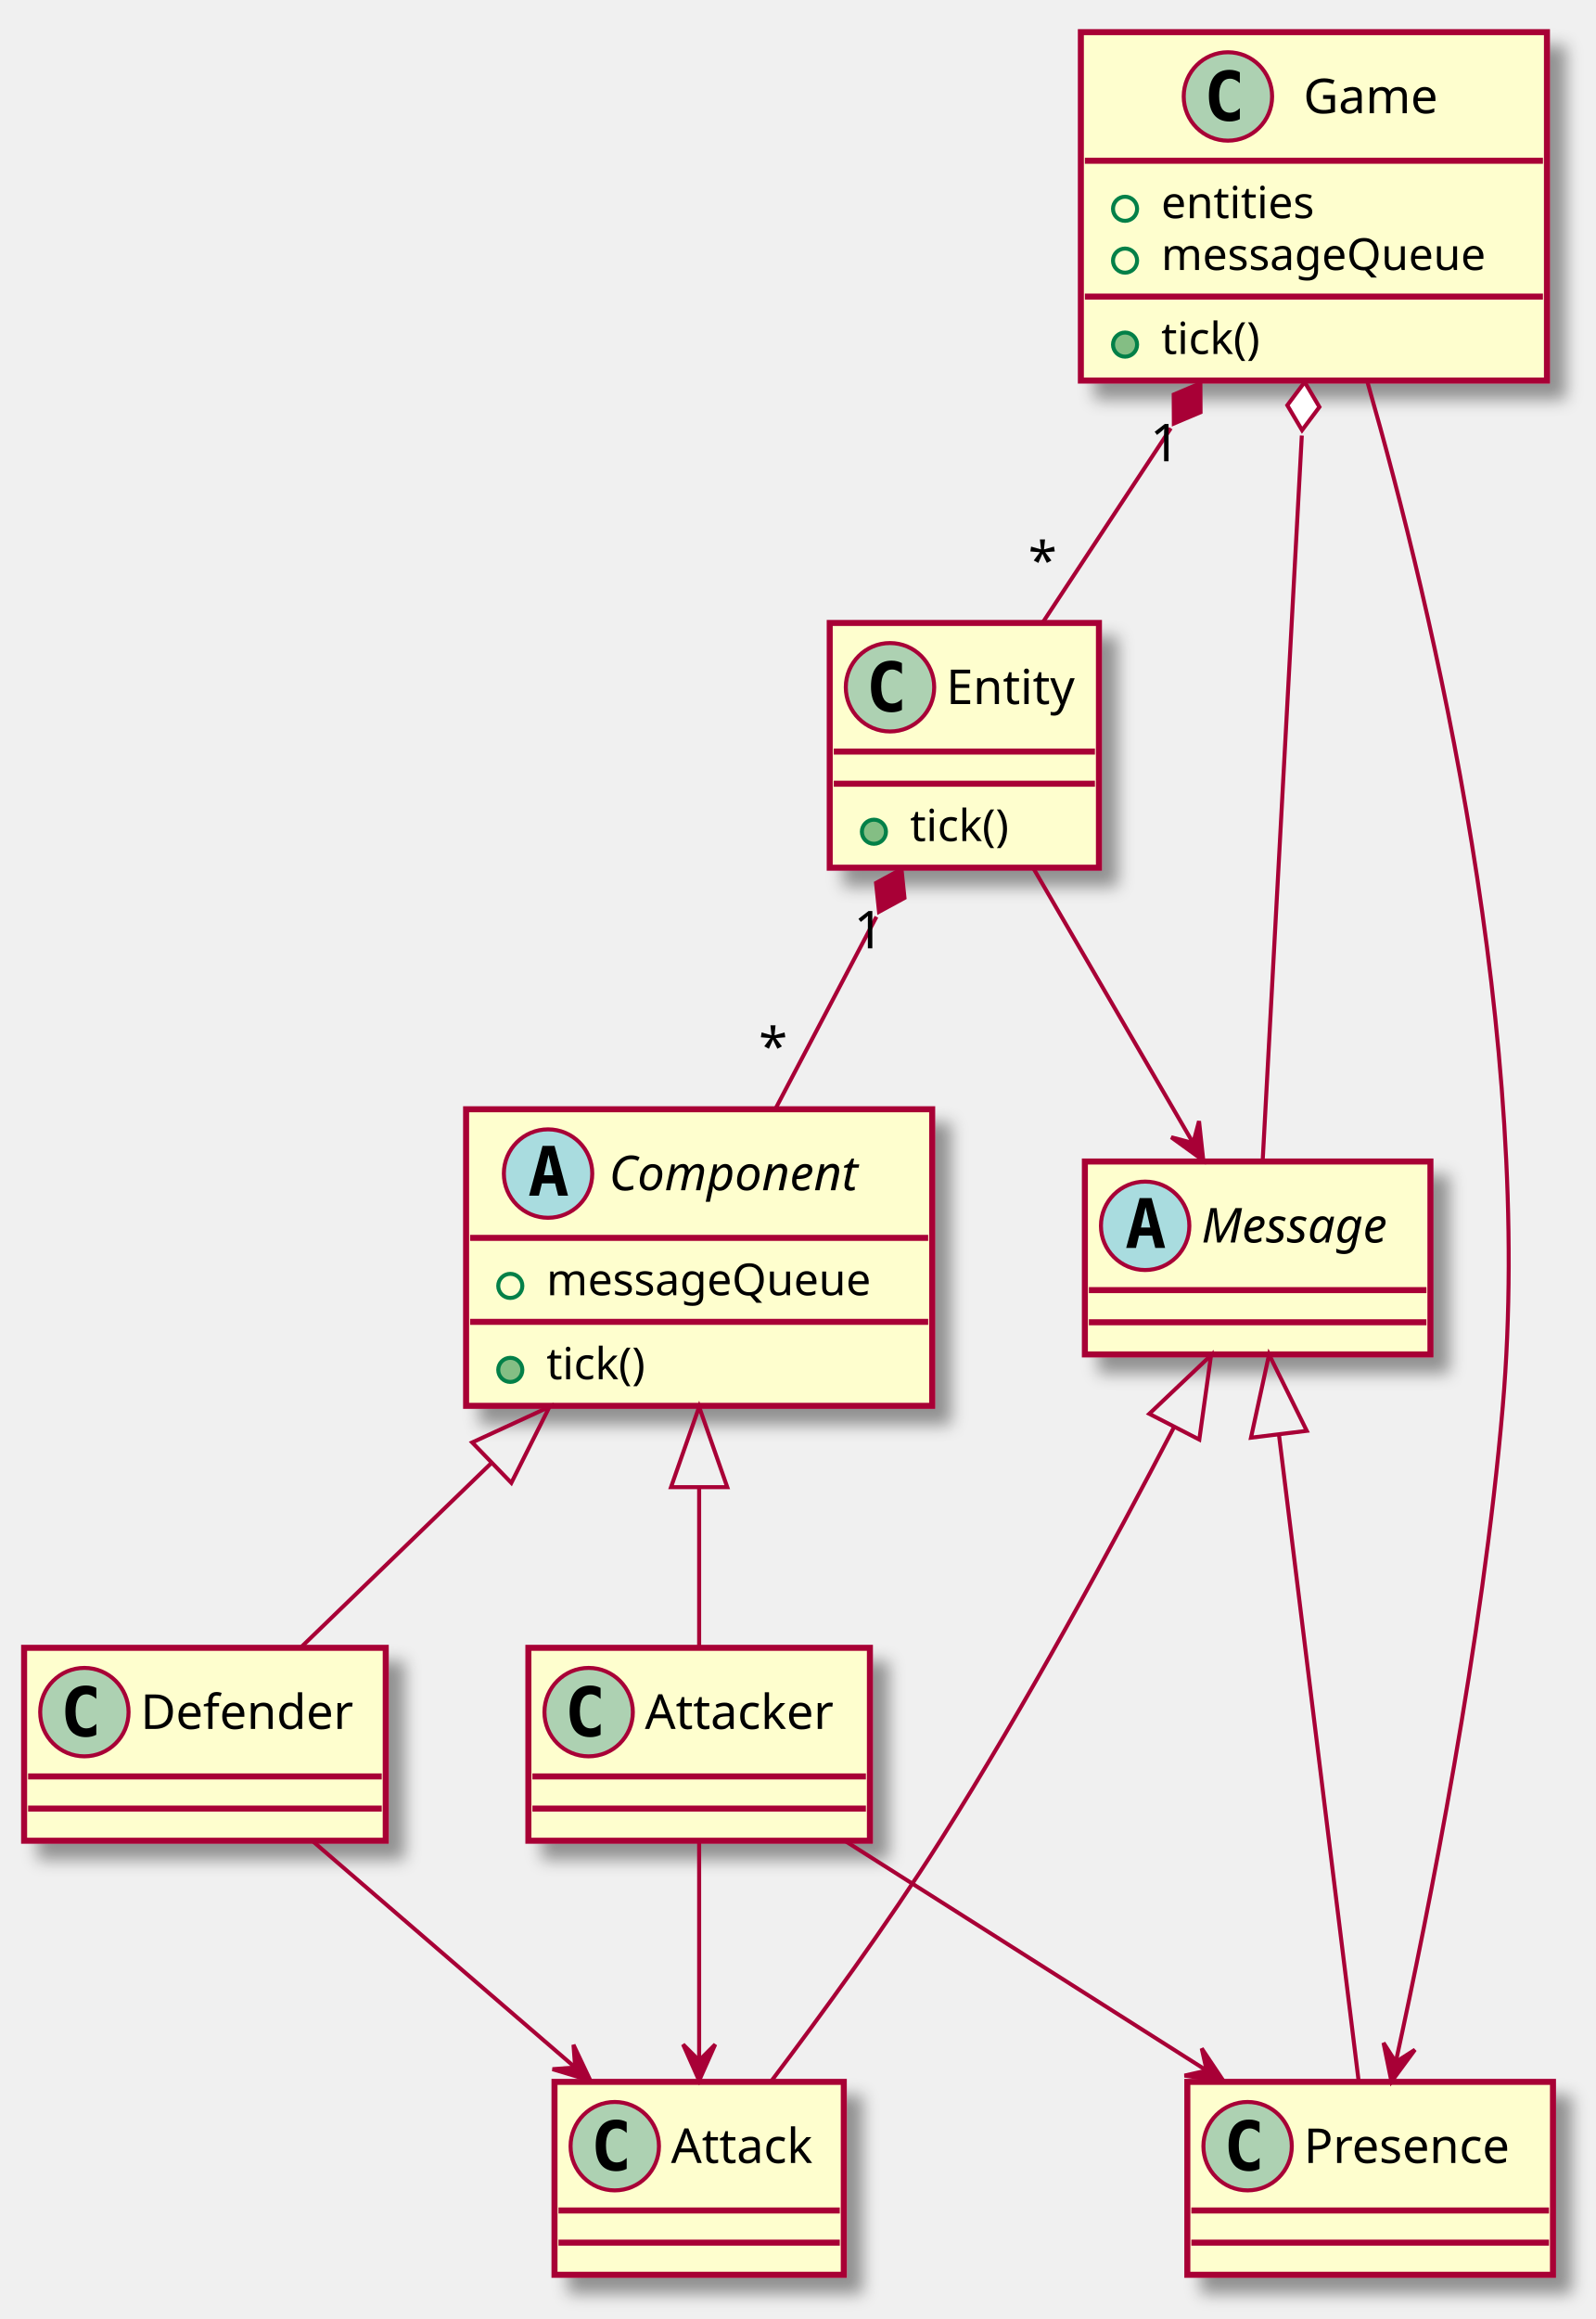
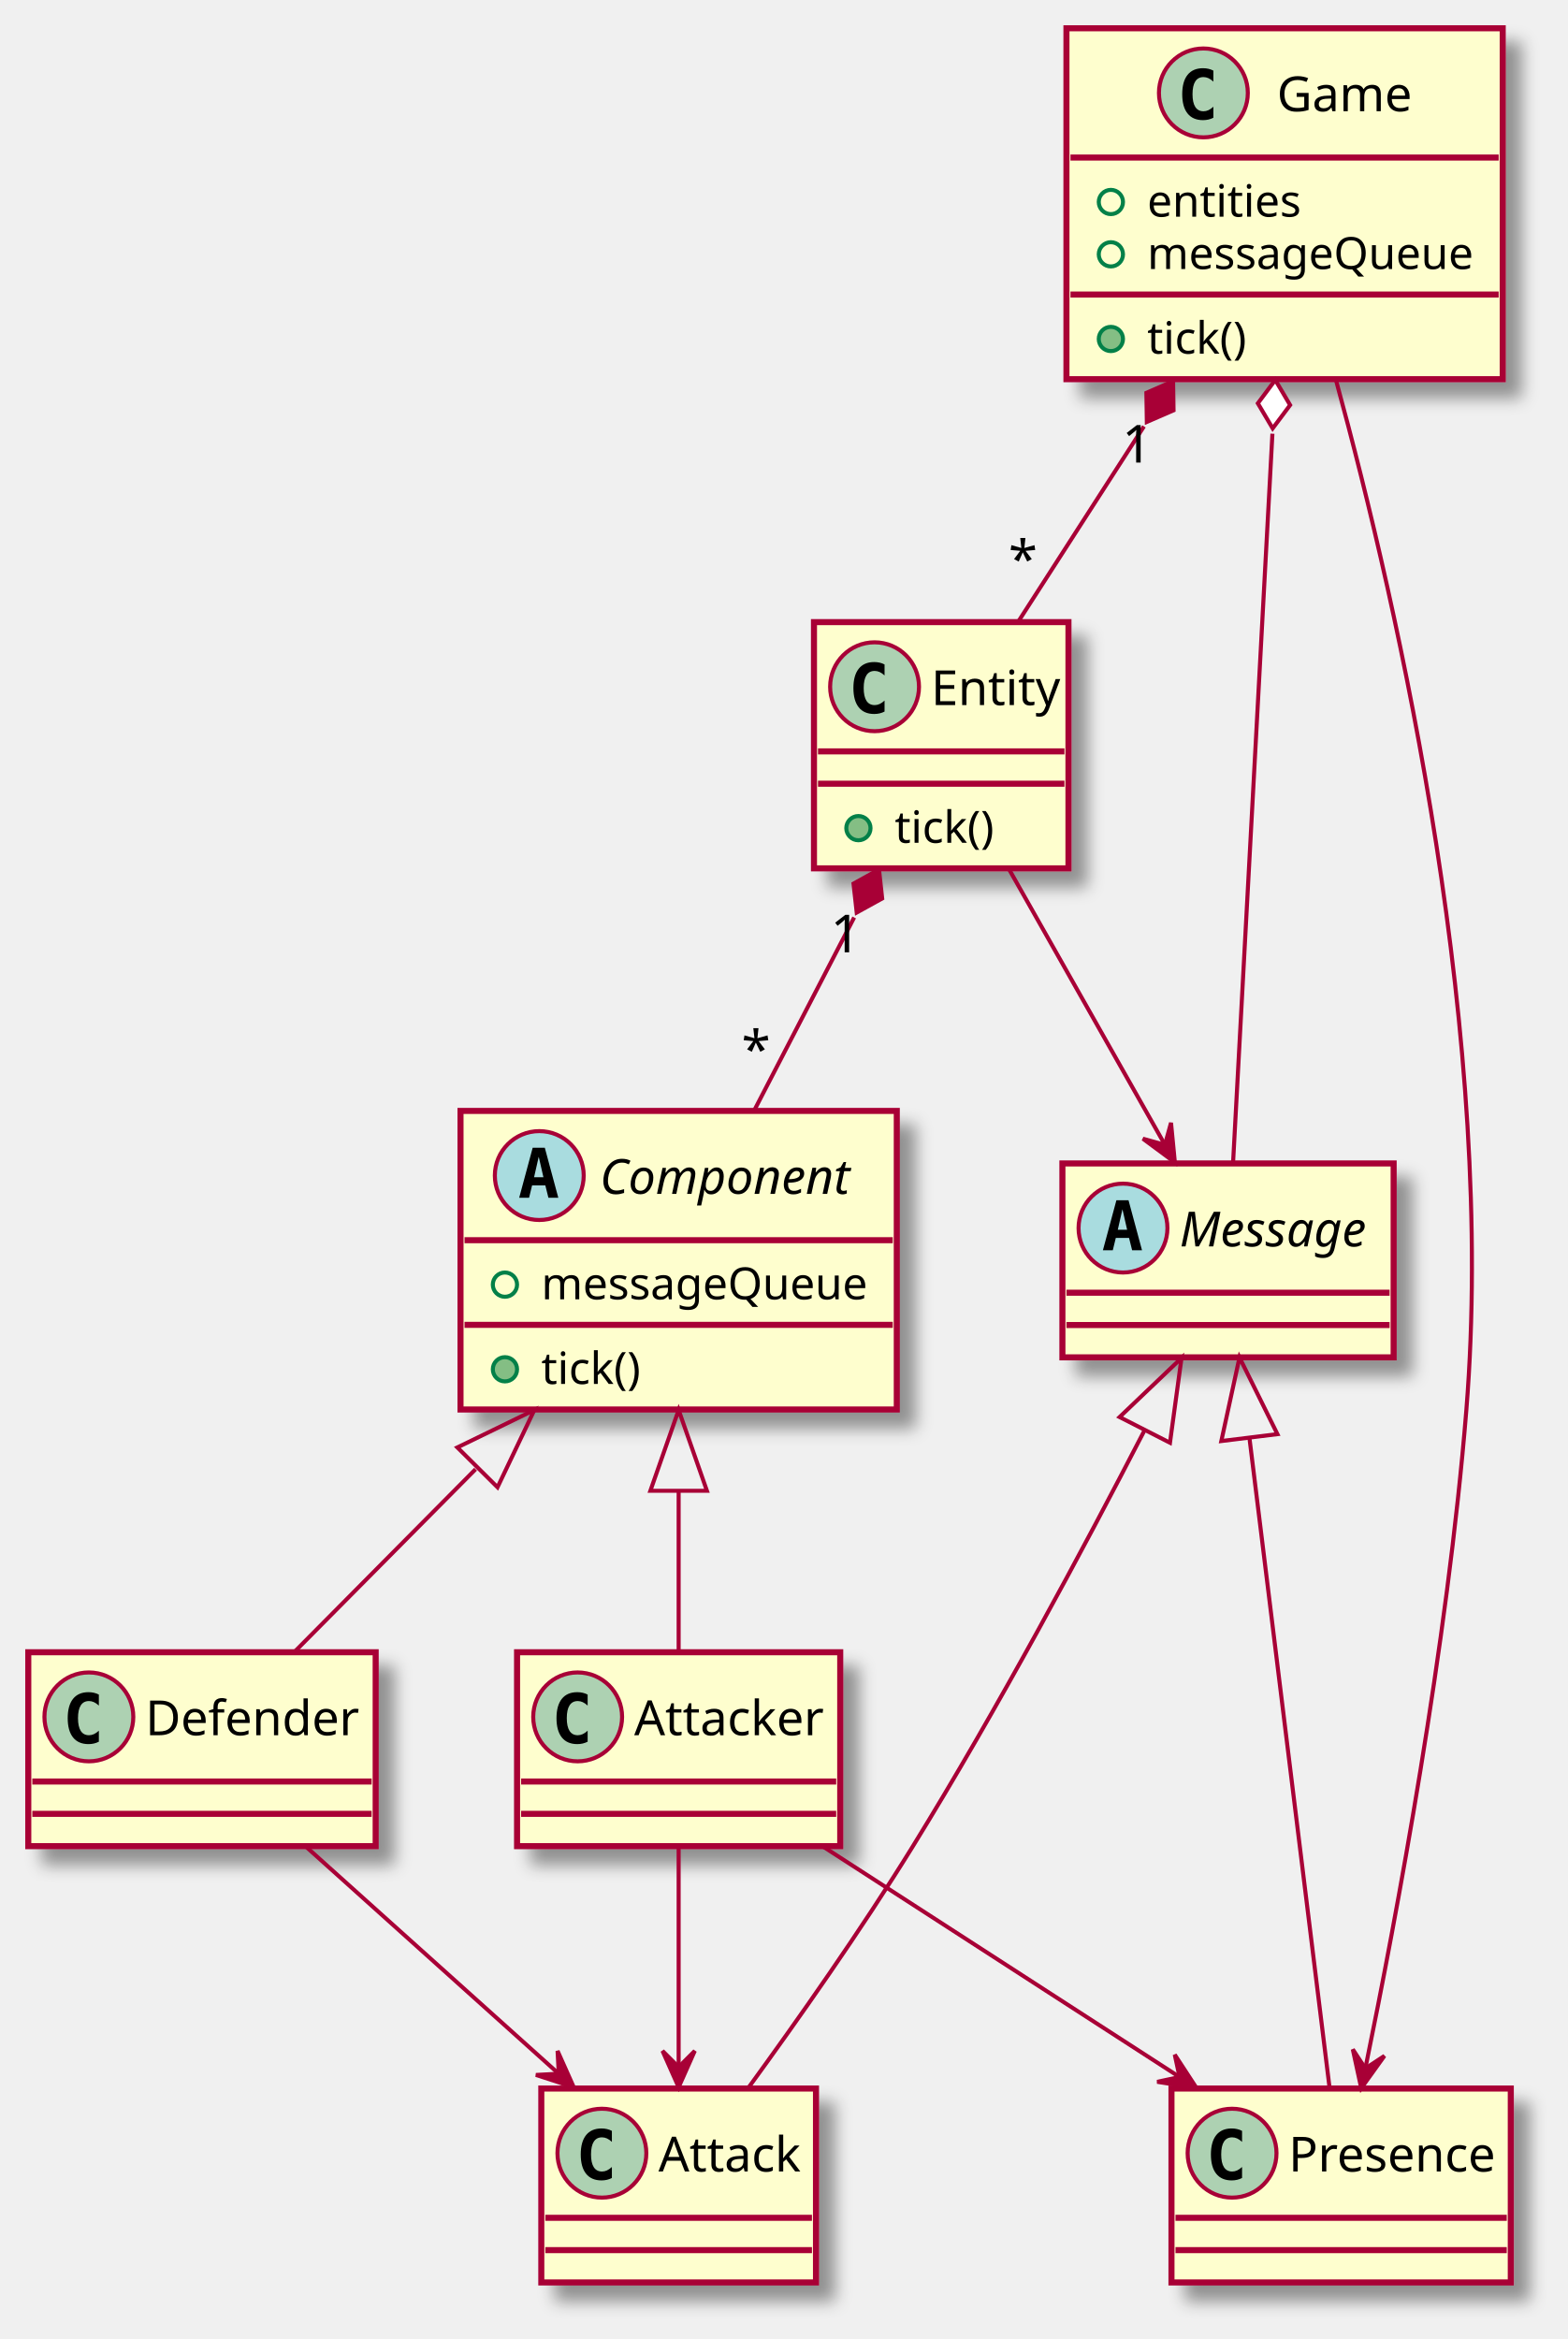
- <svg xmlns="http://www.w3.org/2000/svg" contentScriptType="application/ecmascript" contentStyleType="text/css" height="577px" preserveAspectRatio="none" style="width:397px;height:577px;" version="1.1" viewBox="0 0 397 577" width="397px" zoomAndPan="magnify">
+ <svg xmlns="http://www.w3.org/2000/svg" contentScriptType="application/ecmascript" contentStyleType="text/css" height="579px" preserveAspectRatio="none" style="width:388px;height:579px;" version="1.1" viewBox="0 0 388 579" width="388px" zoomAndPan="magnify">
  <defs>
    <filter height="300%" id="f1jtfks5a84w21" width="300%" x="-1" y="-1">
      <feGaussianBlur result="blurOut" stdDeviation="2.0" />
      <feColorMatrix in="blurOut" result="blurOut2" type="matrix" values="0 0 0 0 0 0 0 0 0 0 0 0 0 0 0 0 0 0 .4 0" />
      <feOffset dx="4.0" dy="4.0" in="blurOut2" result="blurOut3" />
      <feBlend in="SourceGraphic" in2="blurOut3" mode="normal" />
    </filter>
  </defs>
  <g>
-     <rect fill="#FEFECE" filter="url(#f1jtfks5a84w21)" height="60.896" id="Entity" style="stroke: #A80036; stroke-width: 1.5;" width="67" x="206.5" y="155" />
-     <ellipse cx="221.5" cy="171" fill="#ADD1B2" rx="11" ry="11" style="stroke: #A80036; stroke-width: 1.0;" />
-     <path d="M224.469,176.641 Q223.891,176.938 223.25,177.078 Q222.609,177.234 221.906,177.234 Q219.406,177.234 218.078,175.594 Q216.766,173.938 216.766,170.812 Q216.766,167.688 218.078,166.031 Q219.406,164.375 221.906,164.375 Q222.609,164.375 223.25,164.531 Q223.906,164.688 224.469,164.984 L224.469,167.703 Q223.844,167.125 223.25,166.859 Q222.656,166.578 222.031,166.578 Q220.688,166.578 220,167.656 Q219.312,168.719 219.312,170.812 Q219.312,172.906 220,173.984 Q220.688,175.047 222.031,175.047 Q222.656,175.047 223.25,174.781 Q223.844,174.5 224.469,173.922 L224.469,176.641 Z " />
-     <text fill="#000000" font-family="sans-serif" font-size="12" lengthAdjust="spacingAndGlyphs" textLength="35" x="235.5" y="175.181">Entity</text>
-     <line style="stroke: #A80036; stroke-width: 1.5;" x1="207.5" x2="272.5" y1="187" y2="187" />
-     <line style="stroke: #A80036; stroke-width: 1.5;" x1="207.5" x2="272.5" y1="195" y2="195" />
-     <ellipse cx="217.5" cy="206.948" fill="#84BE84" rx="3" ry="3" style="stroke: #038048; stroke-width: 1.0;" />
-     <text fill="#000000" font-family="sans-serif" font-size="11" lengthAdjust="spacingAndGlyphs" textLength="27" x="226.5" y="209.28">tick()</text>
-     <rect fill="#FEFECE" filter="url(#f1jtfks5a84w21)" height="73.792" id="Component" style="stroke: #A80036; stroke-width: 1.5;" width="116" x="116" y="276" />
-     <ellipse cx="136.4" cy="292" fill="#A9DCDF" rx="11" ry="11" style="stroke: #A80036; stroke-width: 1.0;" />
-     <path d="M136.509,287.344 L135.353,292.422 L137.681,292.422 L136.509,287.344 Z M135.025,285.109 L138.009,285.109 L141.369,297.5 L138.916,297.5 L138.15,294.438 L134.869,294.438 L134.119,297.5 L131.681,297.5 L135.025,285.109 Z " />
-     <text fill="#000000" font-family="sans-serif" font-size="12" font-style="italic" lengthAdjust="spacingAndGlyphs" textLength="72" x="151.6" y="296.154">Component</text>
-     <line style="stroke: #A80036; stroke-width: 1.5;" x1="117" x2="231" y1="308" y2="308" />
-     <ellipse cx="127" cy="319.948" fill="none" rx="3" ry="3" style="stroke: #038048; stroke-width: 1.0;" />
-     <text fill="#000000" font-family="sans-serif" font-size="11" lengthAdjust="spacingAndGlyphs" textLength="90" x="136" y="322.28">messageQueue</text>
-     <line style="stroke: #A80036; stroke-width: 1.5;" x1="117" x2="231" y1="328.896" y2="328.896" />
-     <ellipse cx="127" cy="340.844" fill="#84BE84" rx="3" ry="3" style="stroke: #038048; stroke-width: 1.0;" />
-     <text fill="#000000" font-family="sans-serif" font-size="11" lengthAdjust="spacingAndGlyphs" textLength="27" x="136" y="343.176">tick()</text>
-     <rect fill="#FEFECE" filter="url(#f1jtfks5a84w21)" height="86.688" id="Game" style="stroke: #A80036; stroke-width: 1.5;" width="116" x="269" y="8" />
-     <ellipse cx="305.6" cy="24" fill="#ADD1B2" rx="11" ry="11" style="stroke: #A80036; stroke-width: 1.0;" />
-     <path d="M308.569,29.641 Q307.991,29.938 307.35,30.078 Q306.709,30.234 306.006,30.234 Q303.506,30.234 302.178,28.594 Q300.866,26.938 300.866,23.812 Q300.866,20.688 302.178,19.031 Q303.506,17.375 306.006,17.375 Q306.709,17.375 307.35,17.531 Q308.006,17.688 308.569,17.984 L308.569,20.703 Q307.944,20.125 307.35,19.859 Q306.756,19.578 306.131,19.578 Q304.788,19.578 304.1,20.656 Q303.413,21.719 303.413,23.812 Q303.413,25.906 304.1,26.984 Q304.788,28.047 306.131,28.047 Q306.756,28.047 307.35,27.781 Q307.944,27.5 308.569,26.922 L308.569,29.641 Z " />
-     <text fill="#000000" font-family="sans-serif" font-size="12" lengthAdjust="spacingAndGlyphs" textLength="36" x="324.4" y="28.181">Game</text>
-     <line style="stroke: #A80036; stroke-width: 1.5;" x1="270" x2="384" y1="40" y2="40" />
-     <ellipse cx="280" cy="51.948" fill="none" rx="3" ry="3" style="stroke: #038048; stroke-width: 1.0;" />
-     <text fill="#000000" font-family="sans-serif" font-size="11" lengthAdjust="spacingAndGlyphs" textLength="42" x="289" y="54.28">entities</text>
-     <ellipse cx="280" cy="64.844" fill="none" rx="3" ry="3" style="stroke: #038048; stroke-width: 1.0;" />
-     <text fill="#000000" font-family="sans-serif" font-size="11" lengthAdjust="spacingAndGlyphs" textLength="90" x="289" y="67.176">messageQueue</text>
-     <line style="stroke: #A80036; stroke-width: 1.5;" x1="270" x2="384" y1="73.792" y2="73.792" />
-     <ellipse cx="280" cy="85.74" fill="#84BE84" rx="3" ry="3" style="stroke: #038048; stroke-width: 1.0;" />
-     <text fill="#000000" font-family="sans-serif" font-size="11" lengthAdjust="spacingAndGlyphs" textLength="27" x="289" y="88.072">tick()</text>
-     <rect fill="#FEFECE" filter="url(#f1jtfks5a84w21)" height="48" id="Attacker" style="stroke: #A80036; stroke-width: 1.5;" width="85" x="131.5" y="410" />
-     <ellipse cx="146.5" cy="426" fill="#ADD1B2" rx="11" ry="11" style="stroke: #A80036; stroke-width: 1.0;" />
-     <path d="M149.469,431.641 Q148.891,431.938 148.25,432.078 Q147.609,432.234 146.906,432.234 Q144.406,432.234 143.078,430.594 Q141.766,428.938 141.766,425.812 Q141.766,422.688 143.078,421.031 Q144.406,419.375 146.906,419.375 Q147.609,419.375 148.25,419.531 Q148.906,419.688 149.469,419.984 L149.469,422.703 Q148.844,422.125 148.25,421.859 Q147.656,421.578 147.031,421.578 Q145.688,421.578 145,422.656 Q144.312,423.719 144.312,425.812 Q144.312,427.906 145,428.984 Q145.688,430.047 147.031,430.047 Q147.656,430.047 148.25,429.781 Q148.844,429.5 149.469,428.922 L149.469,431.641 Z " />
-     <text fill="#000000" font-family="sans-serif" font-size="12" lengthAdjust="spacingAndGlyphs" textLength="53" x="160.5" y="430.181">Attacker</text>
-     <line style="stroke: #A80036; stroke-width: 1.5;" x1="132.5" x2="215.5" y1="442" y2="442" />
-     <line style="stroke: #A80036; stroke-width: 1.5;" x1="132.5" x2="215.5" y1="450" y2="450" />
-     <rect fill="#FEFECE" filter="url(#f1jtfks5a84w21)" height="48" id="Defender" style="stroke: #A80036; stroke-width: 1.5;" width="90" x="6" y="410" />
-     <ellipse cx="21" cy="426" fill="#ADD1B2" rx="11" ry="11" style="stroke: #A80036; stroke-width: 1.0;" />
-     <path d="M23.969,431.641 Q23.391,431.938 22.75,432.078 Q22.109,432.234 21.406,432.234 Q18.906,432.234 17.578,430.594 Q16.266,428.938 16.266,425.812 Q16.266,422.688 17.578,421.031 Q18.906,419.375 21.406,419.375 Q22.109,419.375 22.75,419.531 Q23.406,419.688 23.969,419.984 L23.969,422.703 Q23.344,422.125 22.75,421.859 Q22.156,421.578 21.531,421.578 Q20.188,421.578 19.5,422.656 Q18.812,423.719 18.812,425.812 Q18.812,427.906 19.5,428.984 Q20.188,430.047 21.531,430.047 Q22.156,430.047 22.75,429.781 Q23.344,429.5 23.969,428.922 L23.969,431.641 Z " />
-     <text fill="#000000" font-family="sans-serif" font-size="12" lengthAdjust="spacingAndGlyphs" textLength="58" x="35" y="430.181">Defender</text>
-     <line style="stroke: #A80036; stroke-width: 1.5;" x1="7" x2="95" y1="442" y2="442" />
-     <line style="stroke: #A80036; stroke-width: 1.5;" x1="7" x2="95" y1="450" y2="450" />
-     <rect fill="#FEFECE" filter="url(#f1jtfks5a84w21)" height="48" id="Message" style="stroke: #A80036; stroke-width: 1.5;" width="86" x="270" y="289" />
-     <ellipse cx="285" cy="305" fill="#A9DCDF" rx="11" ry="11" style="stroke: #A80036; stroke-width: 1.0;" />
-     <path d="M285.109,300.344 L283.953,305.422 L286.281,305.422 L285.109,300.344 Z M283.625,298.109 L286.609,298.109 L289.969,310.5 L287.516,310.5 L286.75,307.438 L283.469,307.438 L282.719,310.5 L280.281,310.5 L283.625,298.109 Z " />
-     <text fill="#000000" font-family="sans-serif" font-size="12" font-style="italic" lengthAdjust="spacingAndGlyphs" textLength="54" x="299" y="309.154">Message</text>
-     <line style="stroke: #A80036; stroke-width: 1.5;" x1="271" x2="355" y1="321" y2="321" />
-     <line style="stroke: #A80036; stroke-width: 1.5;" x1="271" x2="355" y1="329" y2="329" />
-     <rect fill="#FEFECE" filter="url(#f1jtfks5a84w21)" height="48" id="Attack" style="stroke: #A80036; stroke-width: 1.5;" width="72" x="138" y="518" />
-     <ellipse cx="153" cy="534" fill="#ADD1B2" rx="11" ry="11" style="stroke: #A80036; stroke-width: 1.0;" />
-     <path d="M155.969,539.641 Q155.391,539.938 154.75,540.078 Q154.109,540.234 153.406,540.234 Q150.906,540.234 149.578,538.594 Q148.266,536.938 148.266,533.812 Q148.266,530.688 149.578,529.031 Q150.906,527.375 153.406,527.375 Q154.109,527.375 154.75,527.531 Q155.406,527.688 155.969,527.984 L155.969,530.703 Q155.344,530.125 154.75,529.859 Q154.156,529.578 153.531,529.578 Q152.188,529.578 151.5,530.656 Q150.812,531.719 150.812,533.812 Q150.812,535.906 151.5,536.984 Q152.188,538.047 153.531,538.047 Q154.156,538.047 154.75,537.781 Q155.344,537.5 155.969,536.922 L155.969,539.641 Z " />
-     <text fill="#000000" font-family="sans-serif" font-size="12" lengthAdjust="spacingAndGlyphs" textLength="40" x="167" y="538.181">Attack</text>
-     <line style="stroke: #A80036; stroke-width: 1.5;" x1="139" x2="209" y1="550" y2="550" />
-     <line style="stroke: #A80036; stroke-width: 1.5;" x1="139" x2="209" y1="558" y2="558" />
-     <rect fill="#FEFECE" filter="url(#f1jtfks5a84w21)" height="48" id="Presence" style="stroke: #A80036; stroke-width: 1.5;" width="91" x="295.5" y="518" />
-     <ellipse cx="310.5" cy="534" fill="#ADD1B2" rx="11" ry="11" style="stroke: #A80036; stroke-width: 1.0;" />
-     <path d="M313.469,539.641 Q312.891,539.938 312.25,540.078 Q311.609,540.234 310.906,540.234 Q308.406,540.234 307.078,538.594 Q305.766,536.938 305.766,533.812 Q305.766,530.688 307.078,529.031 Q308.406,527.375 310.906,527.375 Q311.609,527.375 312.25,527.531 Q312.906,527.688 313.469,527.984 L313.469,530.703 Q312.844,530.125 312.25,529.859 Q311.656,529.578 311.031,529.578 Q309.688,529.578 309,530.656 Q308.312,531.719 308.312,533.812 Q308.312,535.906 309,536.984 Q309.688,538.047 311.031,538.047 Q311.656,538.047 312.25,537.781 Q312.844,537.5 313.469,536.922 L313.469,539.641 Z " />
-     <text fill="#000000" font-family="sans-serif" font-size="12" lengthAdjust="spacingAndGlyphs" textLength="59" x="324.5" y="538.181">Presence</text>
-     <line style="stroke: #A80036; stroke-width: 1.5;" x1="296.5" x2="385.5" y1="550" y2="550" />
-     <line style="stroke: #A80036; stroke-width: 1.5;" x1="296.5" x2="385.5" y1="558" y2="558" />
-     <path d="M174,370.07 C174,384.12 174,398.43 174,409.85 " fill="none" id="Component-Attacker" style="stroke: #A80036; stroke-width: 1.0;" />
-     <polygon fill="none" points="167,370.03,174,350.03,181,370.03,167,370.03" style="stroke: #A80036; stroke-width: 1.0;" />
-     <path d="M122.35,363.97 C105.88,379.9 88.44,396.77 74.93,409.85 " fill="none" id="Component-Defender" style="stroke: #A80036; stroke-width: 1.0;" />
-     <polygon fill="none" points="117.52,358.9,136.76,350.03,127.26,368.96,117.52,358.9" style="stroke: #A80036; stroke-width: 1.0;" />
-     <path d="M323.99,108.36 C320.95,164.56 316.43,248.51 314.25,288.8 " fill="none" id="Game-Message" style="stroke: #A80036; stroke-width: 1.0;" />
-     <polygon fill="#FFFFFF" points="324.7,95.06,320.383,100.836,324.054,107.043,328.371,101.267,324.7,95.06" style="stroke: #A80036; stroke-width: 1.0;" />
-     <path d="M257.3,216.24 C269.29,236.86 285.16,264.13 296.88,284.29 " fill="none" id="Entity-Message" style="stroke: #A80036; stroke-width: 1.0;" />
-     <polygon fill="#A80036" points="299.47,288.74,298.408,278.949,296.959,284.416,291.491,282.967,299.47,288.74" style="stroke: #A80036; stroke-width: 1.0;" />
-     <path d="M218.12,228.11 C210.01,243.52 200.9,260.86 193.06,275.76 " fill="none" id="Entity-Component" style="stroke: #A80036; stroke-width: 1.0;" />
-     <polygon fill="#A80036" points="224.36,216.24,218.027,219.688,218.773,226.86,225.107,223.412,224.36,216.24" style="stroke: #A80036; stroke-width: 1.0;" />
-     <text fill="#000000" font-family="sans-serif" font-size="13" lengthAdjust="spacingAndGlyphs" textLength="8" x="212.493" y="235.952">1</text>
-     <text fill="#000000" font-family="sans-serif" font-size="13" lengthAdjust="spacingAndGlyphs" textLength="7" x="188.832" y="264.98">*</text>
-     <path d="M291.38,106.55 C280.51,123.04 268.97,140.55 259.58,154.79 " fill="none" id="Game-Entity" style="stroke: #A80036; stroke-width: 1.0;" />
-     <polygon fill="#A80036" points="298.75,95.36,292.108,98.168,292.145,105.379,298.787,102.571,298.75,95.36" style="stroke: #A80036; stroke-width: 1.0;" />
-     <text fill="#000000" font-family="sans-serif" font-size="13" lengthAdjust="spacingAndGlyphs" textLength="8" x="286.215" y="114.771">1</text>
-     <text fill="#000000" font-family="sans-serif" font-size="13" lengthAdjust="spacingAndGlyphs" textLength="7" x="255.897" y="144.094">*</text>
-     <path d="M292.18,355.11 C276.97,384.35 255.34,424.26 234,458 C220.79,478.89 204.24,501.56 191.87,517.93 " fill="none" id="Message-Attack" style="stroke: #A80036; stroke-width: 1.0;" />
-     <polygon fill="none" points="286.03,351.78,301.4,337.2,298.48,358.19,286.03,351.78" style="stroke: #A80036; stroke-width: 1.0;" />
-     <path d="M318.32,357.1 C324.21,404.9 333.51,480.24 338.15,517.92 " fill="none" id="Message-Presence" style="stroke: #A80036; stroke-width: 1.0;" />
-     <polygon fill="none" points="311.34,357.72,315.84,337.02,325.23,356.01,311.34,357.72" style="stroke: #A80036; stroke-width: 1.0;" />
-     <path d="M340.35,95.13 C356.84,152.68 381.84,258.57 374,350 C369,408.32 355.56,475.57 347.46,512.69 " fill="none" id="Game-Presence" style="stroke: #A80036; stroke-width: 1.0;" />
-     <polygon fill="#A80036" points="346.3,517.94,352.14,510.009,347.374,513.057,344.327,508.291,346.3,517.94" style="stroke: #A80036; stroke-width: 1.0;" />
-     <path d="M210.24,458 C236.73,474.82 272.7,497.65 300.21,515.11 " fill="none" id="Attacker-Presence" style="stroke: #A80036; stroke-width: 1.0;" />
-     <polygon fill="#A80036" points="304.55,517.86,299.078,509.671,300.323,515.189,294.805,516.435,304.55,517.86" style="stroke: #A80036; stroke-width: 1.0;" />
-     <path d="M174,458 C174,474 174,495.45 174,512.53 " fill="none" id="Attacker-Attack" style="stroke: #A80036; stroke-width: 1.0;" />
-     <polygon fill="#A80036" points="174,517.68,178,508.68,174,512.68,170,508.68,174,517.68" style="stroke: #A80036; stroke-width: 1.0;" />
-     <path d="M77.69,458 C96.9,474.55 122.86,496.93 142.99,514.28 " fill="none" id="Defender-Attack" style="stroke: #A80036; stroke-width: 1.0;" />
-     <polygon fill="#A80036" points="146.94,517.68,142.726,508.778,143.15,514.419,137.509,514.842,146.94,517.68" style="stroke: #A80036; stroke-width: 1.0;" />
+     <rect codeLine="1" fill="#FEFECE" filter="url(#f1jtfks5a84w21)" height="60.955" id="Entity" style="stroke: #A80036; stroke-width: 1.5;" width="63" x="201.5" y="154" />
+     <ellipse cx="216.5" cy="170" fill="#ADD1B2" rx="11" ry="11" style="stroke: #A80036; stroke-width: 1.0;" />
+     <path d="M218.973,176.143 Q218.392,176.442 217.753,176.591 Q217.114,176.741 216.408,176.741 Q213.901,176.741 212.582,175.089 Q211.262,173.437 211.262,170.316 Q211.262,167.186 212.582,165.535 Q213.901,163.883 216.408,163.883 Q217.114,163.883 217.761,164.032 Q218.409,164.182 218.973,164.481 L218.973,167.203 Q218.342,166.622 217.749,166.352 Q217.155,166.083 216.524,166.083 Q215.18,166.083 214.495,167.149 Q213.81,168.216 213.81,170.316 Q213.81,172.408 214.495,173.474 Q215.18,174.541 216.524,174.541 Q217.155,174.541 217.749,174.271 Q218.342,174.001 218.973,173.42 Z " fill="#000000" />
+     <text fill="#000000" font-family="sans-serif" font-size="12" lengthAdjust="spacingAndGlyphs" textLength="31" x="230.5" y="174.535">Entity</text>
+     <line style="stroke: #A80036; stroke-width: 1.5;" x1="202.5" x2="263.5" y1="186" y2="186" />
+     <line style="stroke: #A80036; stroke-width: 1.5;" x1="202.5" x2="263.5" y1="194" y2="194" />
+     <ellipse cx="212.5" cy="205" fill="#84BE84" rx="3" ry="3" style="stroke: #038048; stroke-width: 1.0;" />
+     <text fill="#000000" font-family="sans-serif" font-size="11" lengthAdjust="spacingAndGlyphs" textLength="27" x="221.5" y="208.635">tick()</text>
+     <rect codeLine="4" fill="#FEFECE" filter="url(#f1jtfks5a84w21)" height="73.91" id="Component" style="stroke: #A80036; stroke-width: 1.5;" width="108" x="114" y="275" />
+     <ellipse cx="133.5" cy="291" fill="#A9DCDF" rx="11" ry="11" style="stroke: #A80036; stroke-width: 1.0;" />
+     <path d="M133.363,286.348 L132.209,291.42 L134.525,291.42 Z M131.869,284.107 L134.866,284.107 L138.211,296.5 L135.762,296.5 L134.999,293.437 L131.72,293.437 L130.973,296.5 L128.524,296.5 Z " fill="#000000" />
+     <text fill="#000000" font-family="sans-serif" font-size="12" font-style="italic" lengthAdjust="spacingAndGlyphs" textLength="66" x="148.5" y="295.535">Component</text>
+     <line style="stroke: #A80036; stroke-width: 1.5;" x1="115" x2="221" y1="307" y2="307" />
+     <ellipse cx="125" cy="318" fill="none" rx="3" ry="3" style="stroke: #038048; stroke-width: 1.0;" />
+     <text fill="#000000" font-family="sans-serif" font-size="11" lengthAdjust="spacingAndGlyphs" textLength="82" x="134" y="321.635">messageQueue</text>
+     <line style="stroke: #A80036; stroke-width: 1.5;" x1="115" x2="221" y1="327.955" y2="327.955" />
+     <ellipse cx="125" cy="338.955" fill="#84BE84" rx="3" ry="3" style="stroke: #038048; stroke-width: 1.0;" />
+     <text fill="#000000" font-family="sans-serif" font-size="11" lengthAdjust="spacingAndGlyphs" textLength="27" x="134" y="342.59">tick()</text>
+     <rect codeLine="9" fill="#FEFECE" filter="url(#f1jtfks5a84w21)" height="86.865" id="Game" style="stroke: #A80036; stroke-width: 1.5;" width="108" x="264" y="7" />
+     <ellipse cx="297.9" cy="23" fill="#ADD1B2" rx="11" ry="11" style="stroke: #A80036; stroke-width: 1.0;" />
+     <path d="M300.373,29.143 Q299.792,29.442 299.153,29.591 Q298.514,29.741 297.808,29.741 Q295.301,29.741 293.981,28.089 Q292.662,26.437 292.662,23.316 Q292.662,20.186 293.981,18.535 Q295.301,16.883 297.808,16.883 Q298.514,16.883 299.161,17.032 Q299.809,17.182 300.373,17.48 L300.373,20.203 Q299.742,19.622 299.149,19.352 Q298.555,19.082 297.924,19.082 Q296.58,19.082 295.895,20.149 Q295.21,21.216 295.21,23.316 Q295.21,25.408 295.895,26.474 Q296.58,27.541 297.924,27.541 Q298.555,27.541 299.149,27.271 Q299.742,27.002 300.373,26.42 Z " fill="#000000" />
+     <text fill="#000000" font-family="sans-serif" font-size="12" lengthAdjust="spacingAndGlyphs" textLength="34" x="316.1" y="27.535">Game</text>
+     <line style="stroke: #A80036; stroke-width: 1.5;" x1="265" x2="371" y1="39" y2="39" />
+     <ellipse cx="275" cy="50" fill="none" rx="3" ry="3" style="stroke: #038048; stroke-width: 1.0;" />
+     <text fill="#000000" font-family="sans-serif" font-size="11" lengthAdjust="spacingAndGlyphs" textLength="39" x="284" y="53.635">entities</text>
+     <ellipse cx="275" cy="62.955" fill="none" rx="3" ry="3" style="stroke: #038048; stroke-width: 1.0;" />
+     <text fill="#000000" font-family="sans-serif" font-size="11" lengthAdjust="spacingAndGlyphs" textLength="82" x="284" y="66.59">messageQueue</text>
+     <line style="stroke: #A80036; stroke-width: 1.5;" x1="265" x2="371" y1="72.91" y2="72.91" />
+     <ellipse cx="275" cy="83.91" fill="#84BE84" rx="3" ry="3" style="stroke: #038048; stroke-width: 1.0;" />
+     <text fill="#000000" font-family="sans-serif" font-size="11" lengthAdjust="spacingAndGlyphs" textLength="27" x="284" y="87.545">tick()</text>
+     <rect fill="#FEFECE" filter="url(#f1jtfks5a84w21)" height="48" id="Attacker" style="stroke: #A80036; stroke-width: 1.5;" width="80" x="128" y="409" />
+     <ellipse cx="143" cy="425" fill="#ADD1B2" rx="11" ry="11" style="stroke: #A80036; stroke-width: 1.0;" />
+     <path d="M145.473,431.143 Q144.892,431.442 144.253,431.591 Q143.614,431.741 142.908,431.741 Q140.401,431.741 139.082,430.089 Q137.762,428.437 137.762,425.316 Q137.762,422.187 139.082,420.535 Q140.401,418.883 142.908,418.883 Q143.614,418.883 144.261,419.032 Q144.909,419.182 145.473,419.481 L145.473,422.203 Q144.842,421.622 144.249,421.352 Q143.655,421.082 143.024,421.082 Q141.68,421.082 140.995,422.149 Q140.31,423.216 140.31,425.316 Q140.31,427.408 140.995,428.474 Q141.68,429.541 143.024,429.541 Q143.655,429.541 144.249,429.271 Q144.842,429.002 145.473,428.42 Z " fill="#000000" />
+     <text fill="#000000" font-family="sans-serif" font-size="12" lengthAdjust="spacingAndGlyphs" textLength="48" x="157" y="429.535">Attacker</text>
+     <line style="stroke: #A80036; stroke-width: 1.5;" x1="129" x2="207" y1="441" y2="441" />
+     <line style="stroke: #A80036; stroke-width: 1.5;" x1="129" x2="207" y1="449" y2="449" />
+     <rect fill="#FEFECE" filter="url(#f1jtfks5a84w21)" height="48" id="Defender" style="stroke: #A80036; stroke-width: 1.5;" width="86" x="7" y="409" />
+     <ellipse cx="22" cy="425" fill="#ADD1B2" rx="11" ry="11" style="stroke: #A80036; stroke-width: 1.0;" />
+     <path d="M24.473,431.143 Q23.892,431.442 23.253,431.591 Q22.614,431.741 21.908,431.741 Q19.401,431.741 18.081,430.089 Q16.762,428.437 16.762,425.316 Q16.762,422.187 18.081,420.535 Q19.401,418.883 21.908,418.883 Q22.614,418.883 23.261,419.032 Q23.909,419.182 24.473,419.481 L24.473,422.203 Q23.842,421.622 23.249,421.352 Q22.655,421.082 22.024,421.082 Q20.68,421.082 19.995,422.149 Q19.31,423.216 19.31,425.316 Q19.31,427.408 19.995,428.474 Q20.68,429.541 22.024,429.541 Q22.655,429.541 23.249,429.271 Q23.842,429.002 24.473,428.42 Z " fill="#000000" />
+     <text fill="#000000" font-family="sans-serif" font-size="12" lengthAdjust="spacingAndGlyphs" textLength="54" x="36" y="429.535">Defender</text>
+     <line style="stroke: #A80036; stroke-width: 1.5;" x1="8" x2="92" y1="441" y2="441" />
+     <line style="stroke: #A80036; stroke-width: 1.5;" x1="8" x2="92" y1="449" y2="449" />
+     <rect codeLine="20" fill="#FEFECE" filter="url(#f1jtfks5a84w21)" height="48" id="Message" style="stroke: #A80036; stroke-width: 1.5;" width="82" x="263" y="288" />
+     <ellipse cx="278" cy="304" fill="#A9DCDF" rx="11" ry="11" style="stroke: #A80036; stroke-width: 1.0;" />
+     <path d="M277.863,299.348 L276.709,304.42 L279.025,304.42 Z M276.369,297.107 L279.366,297.107 L282.711,309.5 L280.262,309.5 L279.498,306.437 L276.22,306.437 L275.473,309.5 L273.024,309.5 Z " fill="#000000" />
+     <text fill="#000000" font-family="sans-serif" font-size="12" font-style="italic" lengthAdjust="spacingAndGlyphs" textLength="50" x="292" y="308.535">Message</text>
+     <line style="stroke: #A80036; stroke-width: 1.5;" x1="264" x2="344" y1="320" y2="320" />
+     <line style="stroke: #A80036; stroke-width: 1.5;" x1="264" x2="344" y1="328" y2="328" />
+     <rect fill="#FEFECE" filter="url(#f1jtfks5a84w21)" height="48" id="Attack" style="stroke: #A80036; stroke-width: 1.5;" width="68" x="134" y="517" />
+     <ellipse cx="149" cy="533" fill="#ADD1B2" rx="11" ry="11" style="stroke: #A80036; stroke-width: 1.0;" />
+     <path d="M151.473,539.143 Q150.892,539.442 150.253,539.591 Q149.614,539.741 148.908,539.741 Q146.401,539.741 145.082,538.089 Q143.762,536.437 143.762,533.316 Q143.762,530.187 145.082,528.535 Q146.401,526.883 148.908,526.883 Q149.614,526.883 150.261,527.032 Q150.909,527.182 151.473,527.481 L151.473,530.203 Q150.842,529.622 150.249,529.352 Q149.655,529.082 149.024,529.082 Q147.68,529.082 146.995,530.149 Q146.31,531.216 146.31,533.316 Q146.31,535.408 146.995,536.474 Q147.68,537.541 149.024,537.541 Q149.655,537.541 150.249,537.271 Q150.842,537.001 151.473,536.42 Z " fill="#000000" />
+     <text fill="#000000" font-family="sans-serif" font-size="12" lengthAdjust="spacingAndGlyphs" textLength="36" x="163" y="537.535">Attack</text>
+     <line style="stroke: #A80036; stroke-width: 1.5;" x1="135" x2="201" y1="549" y2="549" />
+     <line style="stroke: #A80036; stroke-width: 1.5;" x1="135" x2="201" y1="557" y2="557" />
+     <rect fill="#FEFECE" filter="url(#f1jtfks5a84w21)" height="48" id="Presence" style="stroke: #A80036; stroke-width: 1.5;" width="84" x="290" y="517" />
+     <ellipse cx="305" cy="533" fill="#ADD1B2" rx="11" ry="11" style="stroke: #A80036; stroke-width: 1.0;" />
+     <path d="M307.473,539.143 Q306.892,539.442 306.253,539.591 Q305.614,539.741 304.908,539.741 Q302.401,539.741 301.082,538.089 Q299.762,536.437 299.762,533.316 Q299.762,530.187 301.082,528.535 Q302.401,526.883 304.908,526.883 Q305.614,526.883 306.261,527.032 Q306.909,527.182 307.473,527.481 L307.473,530.203 Q306.842,529.622 306.249,529.352 Q305.655,529.082 305.024,529.082 Q303.68,529.082 302.995,530.149 Q302.31,531.216 302.31,533.316 Q302.31,535.408 302.995,536.474 Q303.68,537.541 305.024,537.541 Q305.655,537.541 306.249,537.271 Q306.842,537.001 307.473,536.42 Z " fill="#000000" />
+     <text fill="#000000" font-family="sans-serif" font-size="12" lengthAdjust="spacingAndGlyphs" textLength="52" x="319" y="537.535">Presence</text>
+     <line style="stroke: #A80036; stroke-width: 1.5;" x1="291" x2="373" y1="549" y2="549" />
+     <line style="stroke: #A80036; stroke-width: 1.5;" x1="291" x2="373" y1="557" y2="557" />
+     <path codeLine="14" d="M168,369.07 C168,383.12 168,397.43 168,408.85 " fill="none" id="Component-backto-Attacker" style="stroke: #A80036; stroke-width: 1.0;" />
+     <polygon fill="none" points="161,369.03,168,349.03,175,369.03,161,369.03" style="stroke: #A80036; stroke-width: 1.0;" />
+     <path codeLine="15" d="M117.73,363.69 C102.14,379.41 85.72,395.97 72.95,408.85 " fill="none" id="Component-backto-Defender" style="stroke: #A80036; stroke-width: 1.0;" />
+     <polygon fill="none" points="113.22,358.3,132.28,349.03,123.16,368.16,113.22,358.3" style="stroke: #A80036; stroke-width: 1.0;" />
+     <path codeLine="16" d="M314.99,107.36 C311.95,163.56 307.43,247.51 305.25,287.8 " fill="none" id="Game-backto-Message" style="stroke: #A80036; stroke-width: 1.0;" />
+     <polygon fill="#FFFFFF" points="315.7,94.06,311.383,99.836,315.054,106.043,319.371,100.267,315.7,94.06" style="stroke: #A80036; stroke-width: 1.0;" />
+     <path codeLine="17" d="M249.83,215.24 C261.49,235.86 276.92,263.13 288.33,283.29 " fill="none" id="Entity-to-Message" style="stroke: #A80036; stroke-width: 1.0;" />
+     <polygon fill="#A80036" points="290.84,287.74,289.889,277.937,288.378,283.388,282.927,281.877,290.84,287.74" style="stroke: #A80036; stroke-width: 1.0;" />
+     <path codeLine="18" d="M211.45,227.11 C203.47,242.52 194.49,259.86 186.77,274.76 " fill="none" id="Entity-backto-Component" style="stroke: #A80036; stroke-width: 1.0;" />
+     <polygon fill="#A80036" points="217.6,215.24,211.287,218.725,212.076,225.893,218.389,222.408,217.6,215.24" style="stroke: #A80036; stroke-width: 1.0;" />
+     <text fill="#000000" font-family="sans-serif" font-size="13" lengthAdjust="spacingAndGlyphs" textLength="8" x="205.599" y="235.732">1</text>
+     <text fill="#000000" font-family="sans-serif" font-size="13" lengthAdjust="spacingAndGlyphs" textLength="6" x="183.579" y="264.395">*</text>
+     <path codeLine="19" d="M283.19,105.55 C272.58,122.04 261.3,139.55 252.13,153.79 " fill="none" id="Game-backto-Entity" style="stroke: #A80036; stroke-width: 1.0;" />
+     <polygon fill="#A80036" points="290.4,94.36,283.788,97.237,283.9,104.447,290.512,101.57,290.4,94.36" style="stroke: #A80036; stroke-width: 1.0;" />
+     <text fill="#000000" font-family="sans-serif" font-size="13" lengthAdjust="spacingAndGlyphs" textLength="8" x="277.759" y="114.505">1</text>
+     <text fill="#000000" font-family="sans-serif" font-size="13" lengthAdjust="spacingAndGlyphs" textLength="6" x="249.658" y="143.039">*</text>
+     <path codeLine="22" d="M283.35,354.03 C268.28,383.23 246.91,423.13 226,457 C213.16,477.79 197.17,500.47 185.23,516.86 " fill="none" id="Message-backto-Attack" style="stroke: #A80036; stroke-width: 1.0;" />
+     <polygon fill="none" points="277.16,350.78,292.49,336.15,289.63,357.14,277.16,350.78" style="stroke: #A80036; stroke-width: 1.0;" />
+     <path codeLine="23" d="M309.32,356.1 C315.21,403.9 324.51,479.24 329.15,516.92 " fill="none" id="Message-backto-Presence" style="stroke: #A80036; stroke-width: 1.0;" />
+     <polygon fill="none" points="302.34,356.72,306.84,336.02,316.23,355.01,302.34,356.72" style="stroke: #A80036; stroke-width: 1.0;" />
+     <path codeLine="25" d="M330.74,94.14 C346.48,151.71 370.37,257.62 363,349 C358.3,407.25 345.68,474.52 338.07,511.66 " fill="none" id="Game-to-Presence" style="stroke: #A80036; stroke-width: 1.0;" />
+     <polygon fill="#A80036" points="336.98,516.92,342.721,508.918,337.993,512.024,334.887,507.296,336.98,516.92" style="stroke: #A80036; stroke-width: 1.0;" />
+     <path codeLine="26" d="M203.59,457 C229.61,473.82 264.93,496.65 291.94,514.11 " fill="none" id="Attacker-to-Presence" style="stroke: #A80036; stroke-width: 1.0;" />
+     <polygon fill="#A80036" points="296.2,516.86,290.812,508.615,292.001,514.146,286.47,515.335,296.2,516.86" style="stroke: #A80036; stroke-width: 1.0;" />
+     <path codeLine="27" d="M168,457 C168,473 168,494.45 168,511.53 " fill="none" id="Attacker-to-Attack" style="stroke: #A80036; stroke-width: 1.0;" />
+     <polygon fill="#A80036" points="168,516.68,172,507.68,168,511.68,164,507.68,168,516.68" style="stroke: #A80036; stroke-width: 1.0;" />
+     <path codeLine="28" d="M75.6,457 C94.03,473.55 118.94,495.93 138.25,513.28 " fill="none" id="Defender-to-Attack" style="stroke: #A80036; stroke-width: 1.0;" />
+     <polygon fill="#A80036" points="142.04,516.68,138.026,507.686,138.323,513.335,132.674,513.633,142.04,516.68" style="stroke: #A80036; stroke-width: 1.0;" />
  </g>
</svg>
